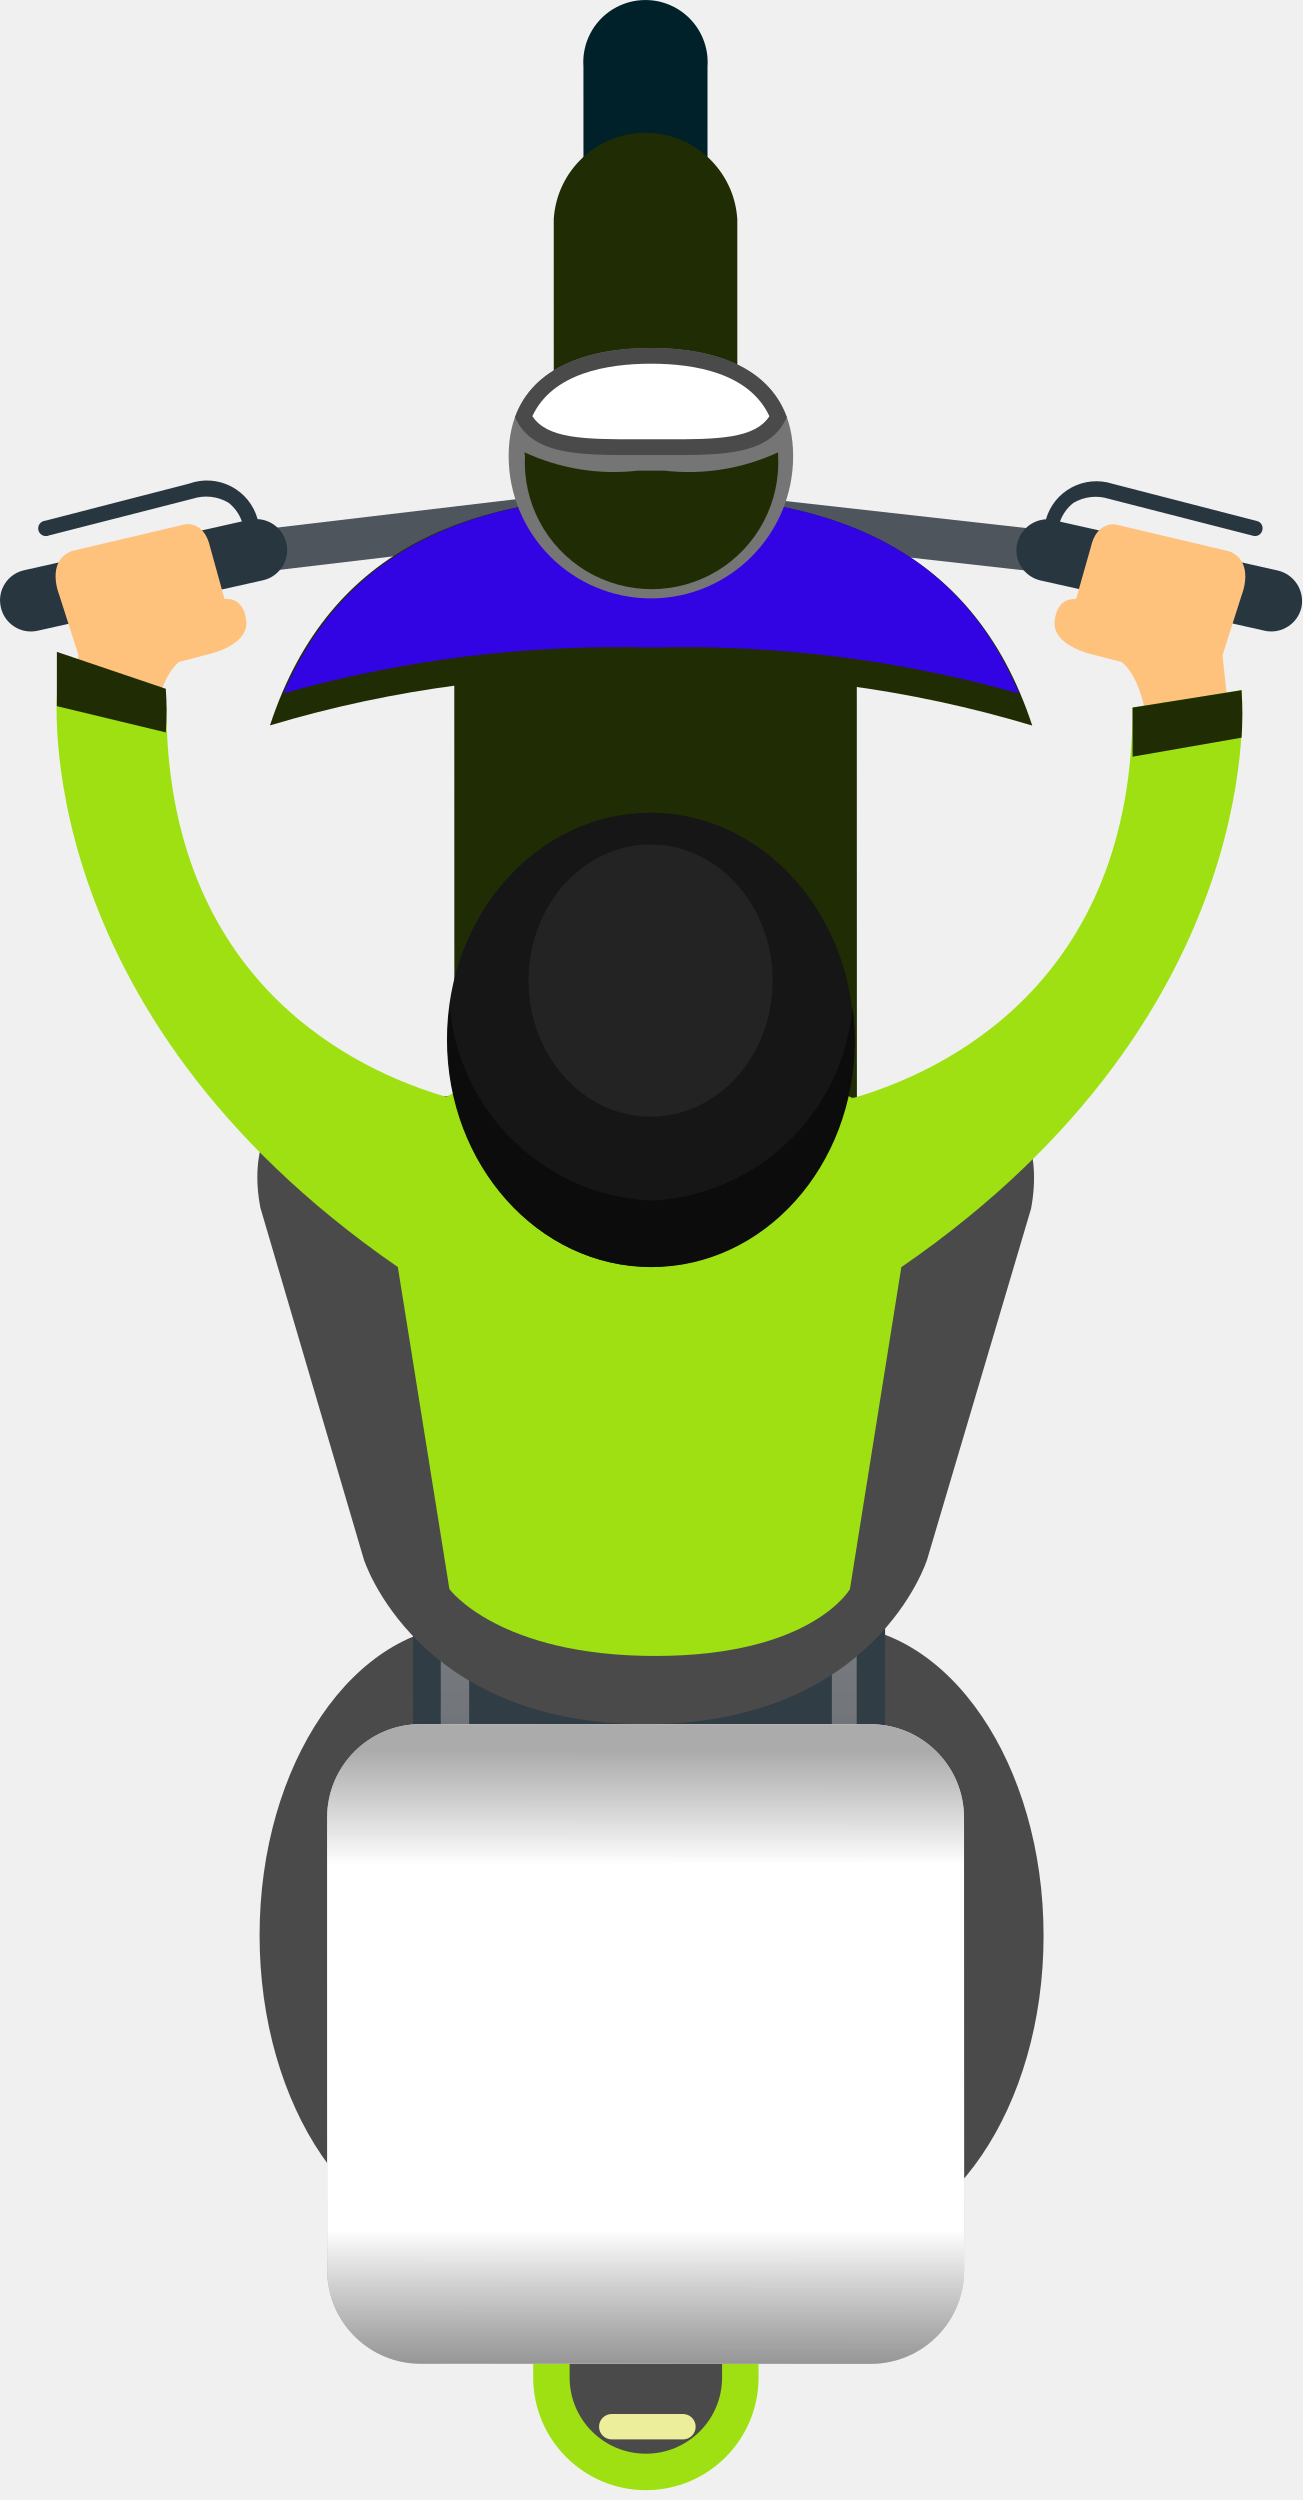
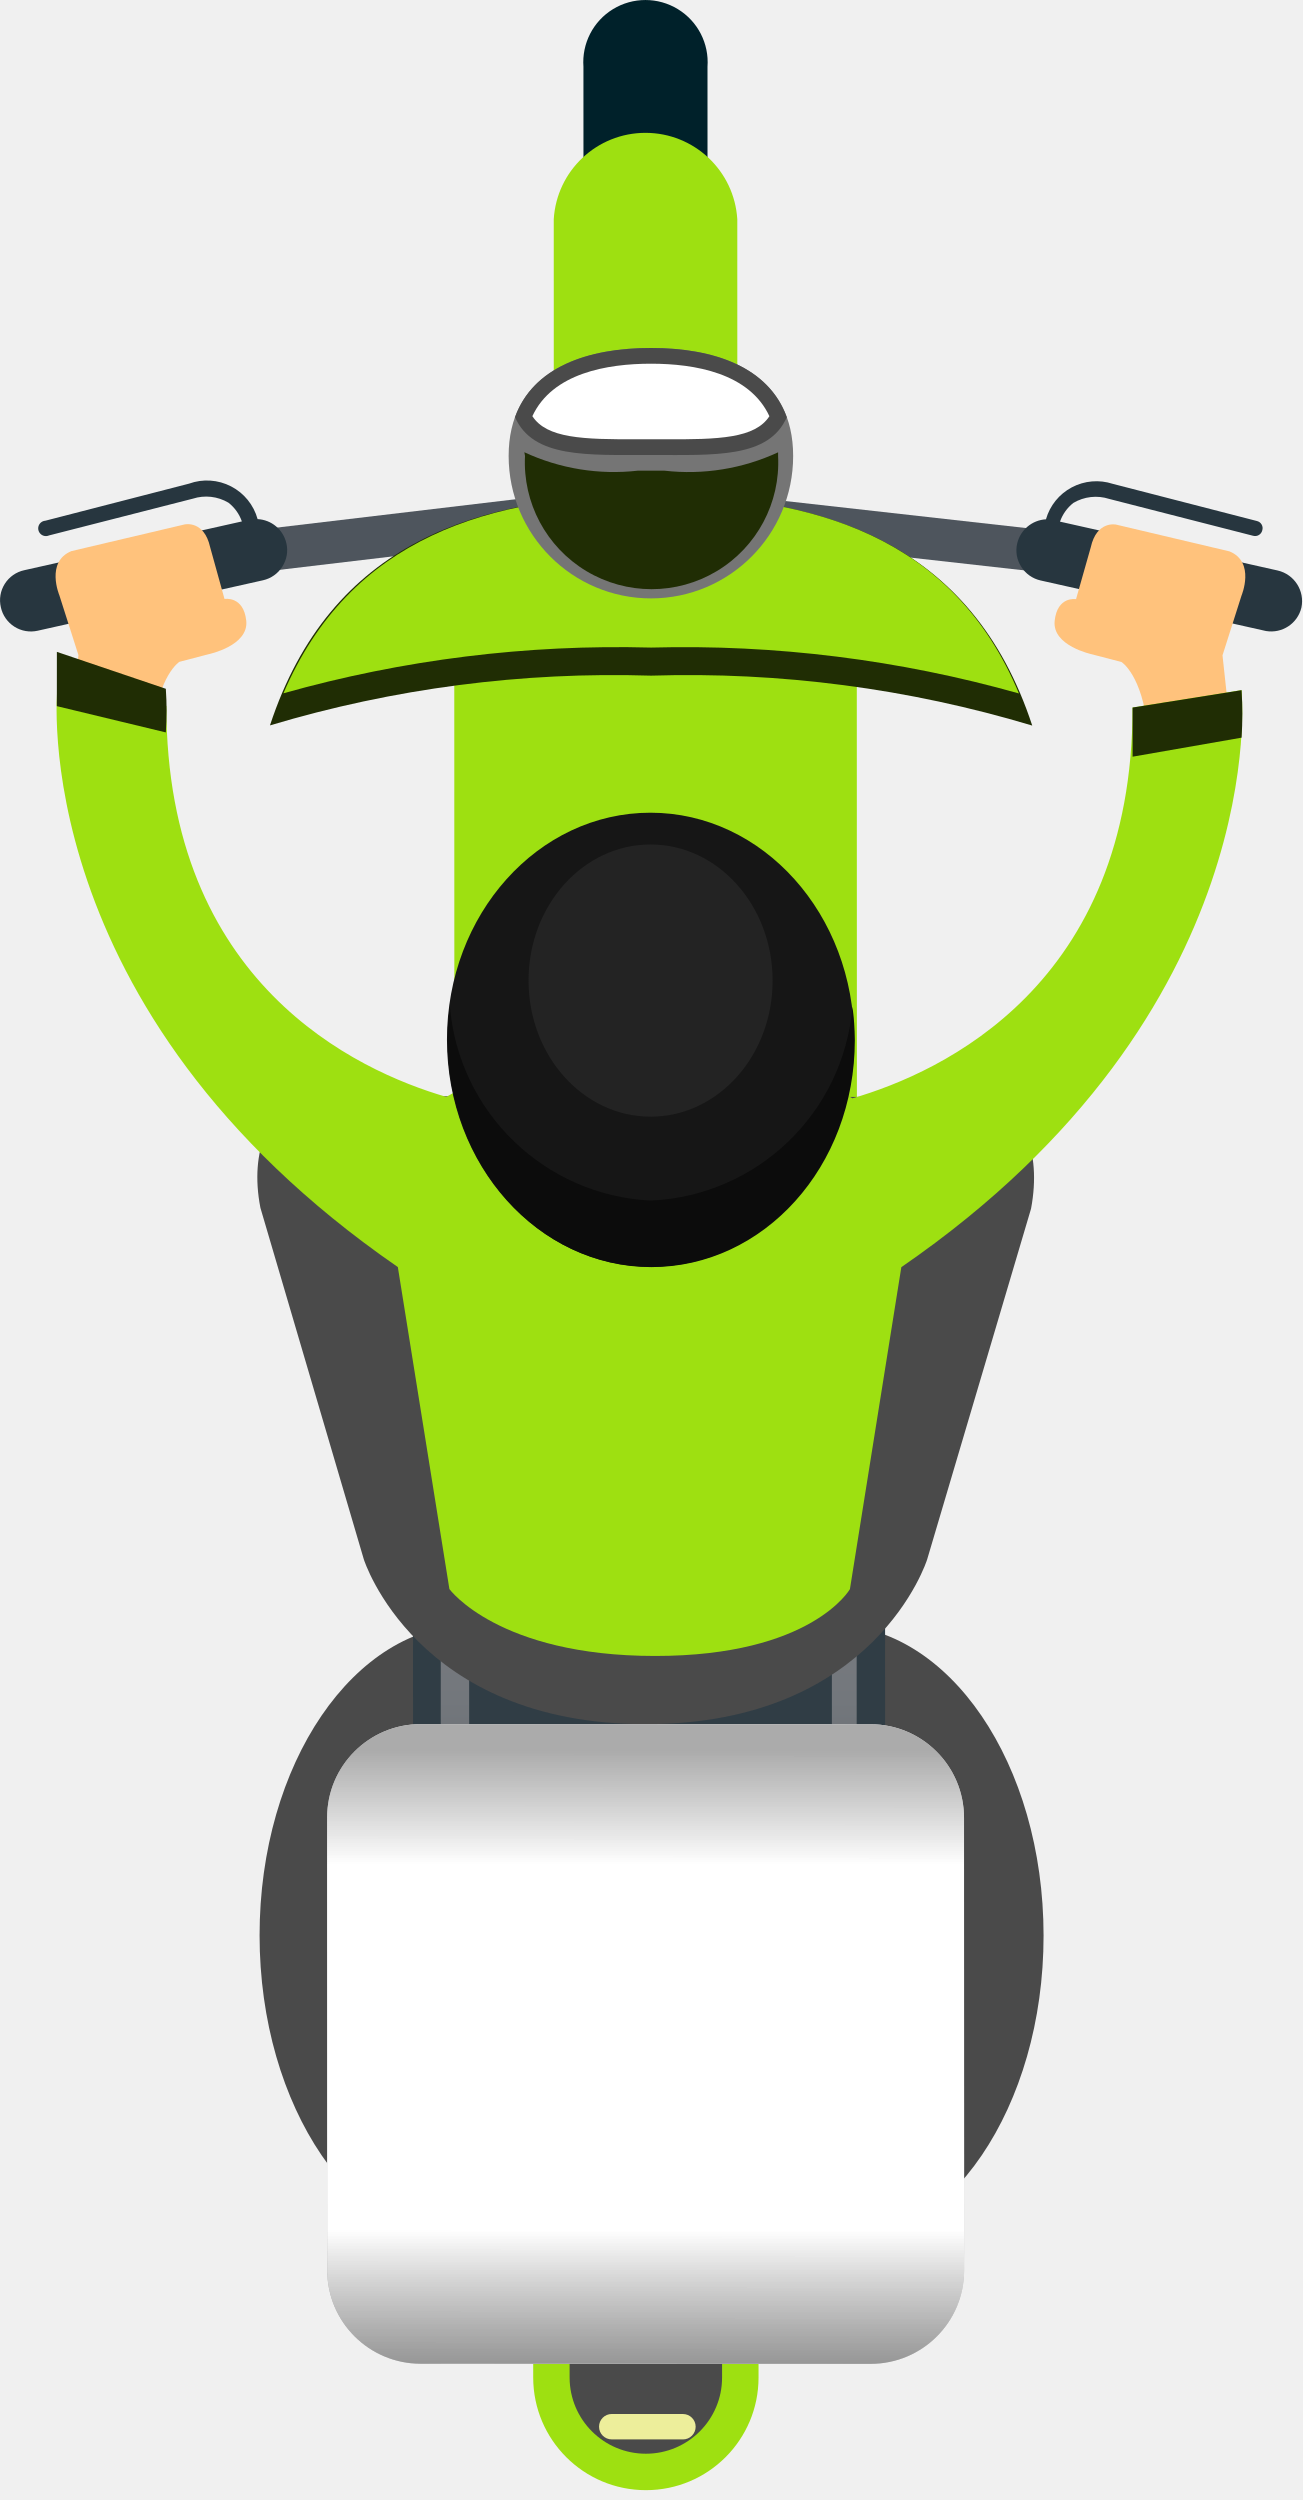
<svg xmlns="http://www.w3.org/2000/svg" width="50" height="96" viewBox="0 0 50 96" fill="none">
  <path d="M19.555 62.586C19.078 62.458 18.586 62.393 18.091 62.394C13.598 62.392 9.966 67.733 9.968 74.319C9.969 80.906 13.604 86.261 18.097 86.262C18.591 86.263 19.083 86.198 19.56 86.07L19.555 62.586Z" fill="#4A4A4A" />
  <path d="M30.403 62.589C30.906 62.454 31.424 62.39 31.944 62.396C36.437 62.397 40.072 67.739 40.073 74.326C40.075 80.913 36.443 86.266 31.949 86.265C31.451 86.266 30.955 86.201 30.473 86.072L30.403 62.589Z" fill="#4A4A4A" />
  <path d="M10.175 21.948L9.61 20.381L20.933 19.036L21.511 20.602L10.175 21.948Z" fill="#4E555D" />
  <path d="M0.033 23.321C-0.04 23.012 0.014 22.688 0.183 22.42C0.352 22.152 0.621 21.963 0.931 21.896L9.288 20.023C9.189 19.739 9.011 19.49 8.774 19.304C8.36 19.058 7.86 19.002 7.401 19.15L1.881 20.561C1.773 20.608 1.648 20.587 1.562 20.507C1.476 20.427 1.445 20.304 1.483 20.193C1.522 20.082 1.622 20.005 1.739 19.996L7.259 18.572C7.788 18.38 8.373 18.418 8.873 18.677C9.373 18.935 9.742 19.391 9.892 19.934C10.425 19.96 10.876 20.338 10.996 20.858C11.07 21.166 11.014 21.491 10.842 21.757C10.674 22.025 10.406 22.215 10.098 22.283L1.445 24.22C1.139 24.289 0.817 24.233 0.552 24.064C0.287 23.895 0.1 23.628 0.033 23.321Z" fill="#27363F" />
  <path d="M39.779 21.953L40.382 20.387L28.34 19.036L27.737 20.602L39.779 21.953Z" fill="#4E555D" />
  <path d="M49.974 23.332C50.109 22.688 49.704 22.054 49.062 21.907L40.704 20.031C40.803 19.747 40.981 19.497 41.217 19.312C41.632 19.066 42.132 19.01 42.591 19.158L48.112 20.572C48.187 20.595 48.268 20.586 48.336 20.547C48.404 20.508 48.453 20.443 48.471 20.366C48.495 20.291 48.486 20.21 48.447 20.142C48.408 20.073 48.342 20.025 48.266 20.007L42.732 18.58C42.211 18.409 41.643 18.457 41.158 18.714C40.674 18.97 40.315 19.413 40.165 19.941C39.633 19.971 39.184 20.347 39.061 20.865C38.987 21.173 39.043 21.498 39.215 21.764C39.383 22.032 39.651 22.221 39.96 22.29L48.613 24.231C49.233 24.336 49.828 23.944 49.974 23.332Z" fill="#27363F" />
  <path d="M27.171 18.395L27.168 2.564C27.233 1.672 26.794 0.817 26.03 0.351C25.266 -0.116 24.305 -0.116 23.541 0.35C22.777 0.816 22.339 1.67 22.404 2.563L22.408 18.394C22.5 19.642 23.539 20.608 24.79 20.608C26.041 20.608 27.08 19.643 27.171 18.395Z" fill="#00212A" />
-   <path d="M28.315 24.251L28.312 8.42C28.199 6.556 26.654 5.102 24.787 5.101C22.92 5.101 21.376 6.555 21.264 8.419L21.267 24.25C21.38 26.114 22.925 27.568 24.792 27.568C26.659 27.569 28.203 26.115 28.315 24.251V24.251Z" fill="#202D04" />
-   <path d="M27.172 24.251L27.169 8.42C27.077 7.173 26.038 6.207 24.787 6.207C23.536 6.206 22.497 7.172 22.406 8.419L22.409 24.25C22.501 25.498 23.541 26.464 24.791 26.464C26.042 26.464 27.081 25.499 27.172 24.251Z" fill="#202D04" />
-   <rect width="15.457" height="31.046" transform="matrix(1 0.000230218 0.000230195 1 17.4434 22.6445)" fill="#202D04" />
+   <path d="M28.315 24.251L28.312 8.42C28.199 6.556 26.654 5.102 24.787 5.101C22.92 5.101 21.376 6.555 21.264 8.419L21.267 24.25C21.38 26.114 22.925 27.568 24.792 27.568C26.659 27.569 28.203 26.115 28.315 24.251V24.251Z" fill="#9EE011" />
+   <path d="M27.172 24.251L27.169 8.42C27.077 7.173 26.038 6.207 24.787 6.207C23.536 6.206 22.497 7.172 22.406 8.419L22.409 24.25C22.501 25.498 23.541 26.464 24.791 26.464C26.042 26.464 27.081 25.499 27.172 24.251Z" fill="#9EE011" />
+   <rect width="15.457" height="31.046" transform="matrix(1 0.000230218 0.000230195 1 17.4434 22.6445)" fill="#9EE011" />
  <path d="M29.128 91.296L29.126 80.177C29.125 77.788 27.188 75.85 24.798 75.85C22.409 75.849 20.472 77.786 20.473 80.175L20.475 91.294C20.476 93.684 22.413 95.622 24.803 95.622C27.192 95.623 29.129 93.686 29.128 91.296Z" fill="#9EE011" />
  <path d="M27.728 91.297L27.725 80.178C27.725 78.561 26.414 77.25 24.797 77.25C23.181 77.249 21.87 78.56 21.871 80.176L21.873 91.295C21.874 92.912 23.184 94.223 24.801 94.223C26.418 94.224 27.728 92.913 27.728 91.297Z" fill="#4A4A4A" />
  <path d="M26.713 93.186V93.186C26.713 92.917 26.495 92.698 26.225 92.698L23.491 92.697C23.221 92.697 23.003 92.916 23.003 93.185V93.185C23.003 93.455 23.222 93.673 23.491 93.673L26.226 93.674C26.355 93.674 26.479 93.623 26.57 93.531C26.662 93.439 26.713 93.315 26.713 93.186Z" fill="#EDEE9B" />
  <path d="M25.002 25.945C29.952 25.79 34.895 26.437 39.638 27.862C37.326 20.825 31.638 19.014 25.001 19.012C18.363 19.011 12.677 20.82 10.367 27.855C15.11 26.434 20.053 25.789 25.002 25.945Z" fill="#202D04" />
-   <path d="M25.003 19.012C18.776 19.011 13.449 20.64 10.883 26.623C15.474 25.329 20.235 24.737 25.004 24.867C29.773 24.739 34.535 25.333 39.127 26.629C36.609 20.594 31.229 19.014 25.003 19.012Z" fill="#3204E4" />
+   <path d="M25.003 19.012C18.776 19.011 13.449 20.64 10.883 26.623C15.474 25.329 20.235 24.737 25.004 24.867C29.773 24.739 34.535 25.333 39.127 26.629C36.609 20.594 31.229 19.014 25.003 19.012Z" fill="#9EE011" />
  <path d="M25.003 22.979C21.982 22.979 19.533 20.529 19.532 17.509C19.532 14.504 21.983 13.362 25 13.363C28.017 13.363 30.457 14.507 30.457 17.511C30.458 20.527 28.018 22.973 25.003 22.979Z" fill="#757575" />
  <path d="M20.135 17.366C21.497 17.999 23.008 18.244 24.5 18.073L25.514 18.074C27.006 18.245 28.517 18.001 29.879 17.369L29.879 17.51C29.972 19.305 29.067 21.006 27.525 21.931C25.984 22.856 24.058 22.856 22.516 21.93C20.974 21.004 20.069 19.303 20.16 17.508L20.135 17.366Z" fill="#202D04" />
  <path d="M25 13.363C22.548 13.362 20.469 14.106 19.776 16.019C20.47 17.599 22.549 17.471 25.002 17.471C27.454 17.472 29.52 17.601 30.213 16.021C29.52 14.108 27.453 13.363 25 13.363Z" fill="#4A4A4A" />
  <path d="M20.443 15.981C21.213 14.325 23.318 13.966 25 13.966C26.682 13.966 28.774 14.326 29.545 15.983C28.993 16.83 27.62 16.881 25.501 16.868L24.5 16.867C22.369 16.88 20.995 16.828 20.443 15.981Z" fill="white" />
  <rect width="18.128" height="35.912" rx="7.59" transform="matrix(1 0.000230218 0.000230195 1 15.8574 53.5596)" fill="#303D45" />
  <rect width="15.971" height="32.818" rx="7.59" transform="matrix(1 0.000230218 0.000230195 1 16.9229 54.5244)" fill="url(#paint0_linear_1260_1713)" />
  <path d="M31.945 68.342L31.944 64.144C32.044 60.185 28.929 56.886 24.971 56.759C21.019 56.891 17.913 60.186 18.015 64.141L18.016 68.339L31.945 68.342Z" fill="#303D45" />
  <path d="M34.738 42.125C35.791 41.853 36.895 41.853 37.948 42.125C39.232 42.524 40.015 44.167 39.592 46.414L35.603 59.882C35.603 59.882 33.627 66.211 24.794 66.209C15.962 66.207 13.97 59.877 13.97 59.877L10 46.382C9.563 44.135 10.384 42.53 11.643 42.094C12.69 41.82 13.791 41.82 14.839 42.094L34.738 42.125Z" fill="#4A4A4A" />
  <path d="M2.768 27.403L3.012 25.156L2.279 22.858C2.279 22.858 1.74 21.574 2.741 21.163L7.093 20.137C7.093 20.137 7.838 19.97 8.069 21.01L8.621 23C8.621 23 9.353 22.872 9.456 23.835C9.559 24.798 8.019 25.119 8.019 25.119L6.889 25.414C6.889 25.414 6.093 25.915 5.888 27.982L2.768 27.403Z" fill="#FFC27C" />
  <path d="M47.188 27.413L46.944 25.166L47.675 22.868C47.675 22.868 48.214 21.584 47.213 21.173L42.86 20.145C42.86 20.145 42.116 19.978 41.885 21.018L41.32 23.008C41.32 23.008 40.601 22.879 40.499 23.842C40.397 24.805 41.937 25.127 41.937 25.127L43.067 25.422C43.067 25.422 43.863 25.923 44.069 27.99L47.188 27.413Z" fill="#FFC27C" />
  <path d="M47.675 26.501L43.49 27.168C43.493 37.812 36.176 41.174 32.735 42.175C30.375 40.79 27.66 40.133 24.929 40.286C22.208 40.119 19.498 40.757 17.137 42.12C13.696 41.118 6.39 37.752 6.388 27.108L2.202 26.439C2.202 26.439 0.921 38.752 15.277 48.655L17.257 61.02C17.257 61.02 19.132 63.588 25.153 63.589C31.174 63.591 32.637 61.023 32.637 61.023L34.611 48.659C48.923 38.815 47.675 26.501 47.675 26.501Z" fill="#9EE011" />
  <path d="M43.491 27.17L47.676 26.503C47.715 27.11 47.715 27.719 47.677 28.326L43.492 29.057C43.492 28.458 43.492 27.829 43.491 27.17Z" fill="#202D04" />
  <path d="M2.184 25.032L6.368 26.449C6.407 27.056 6.407 27.517 6.368 28.125L2.183 27.116C2.183 25.228 2.184 25.691 2.184 25.032Z" fill="#202D04" />
  <ellipse cx="7.818" cy="8.718" rx="7.818" ry="8.718" transform="matrix(1 0.000230218 0.000230195 1 17.1611 31.2061)" fill="#161616" />
  <ellipse cx="4.686" cy="5.226" rx="4.686" ry="5.226" transform="matrix(1 0.000230218 0.000230195 1 20.2949 32.4268)" fill="#232323" />
  <path d="M24.982 46.102C20.913 45.897 17.62 42.714 17.278 38.653C17.214 39.078 17.184 39.508 17.188 39.937C17.189 44.752 20.695 48.656 25.009 48.657C29.322 48.658 32.826 44.807 32.825 39.941C32.822 39.511 32.792 39.083 32.735 38.657C32.391 42.736 29.072 45.924 24.982 46.102Z" fill="#0C0C0C" />
  <rect width="24.457" height="24.562" rx="3.59" transform="matrix(1 0.000230218 0.000230195 1 12.5605 66.2061)" fill="url(#paint1_linear_1260_1713)" />
  <rect width="24.457" height="24.562" rx="3.59" transform="matrix(1 0.000230218 0.000230195 1 12.5605 66.2061)" fill="url(#paint2_linear_1260_1713)" />
  <g style="mix-blend-mode:multiply" opacity="0.5">
    <rect width="24.457" height="24.562" rx="3.59" transform="matrix(1 0.000230218 0.000230195 1 12.5586 66.2051)" fill="url(#paint3_linear_1260_1713)" />
  </g>
  <defs>
    <linearGradient id="paint0_linear_1260_1713" x1="1.462" y1="5.367" x2="1.462" y2="32.227" gradientUnits="userSpaceOnUse">
      <stop stop-color="#7B7E83" />
      <stop offset="0.2" stop-color="#73777C" />
      <stop offset="0.52" stop-color="#5D646A" />
      <stop offset="0.91" stop-color="#39454D" />
      <stop offset="1" stop-color="#303D45" />
    </linearGradient>
    <linearGradient id="paint1_linear_1260_1713" x1="0" y1="24.562" x2="24.444" y2="24.562" gradientUnits="userSpaceOnUse">
      <stop stop-color="#B1B1B1" />
      <stop offset="0.21" stop-color="white" />
      <stop offset="0.52" stop-color="white" />
      <stop offset="0.78" stop-color="white" />
      <stop offset="0.96" stop-color="#C2C2C2" />
    </linearGradient>
    <linearGradient id="paint2_linear_1260_1713" x1="24.457" y1="24.575" x2="24.457" y2="0" gradientUnits="userSpaceOnUse">
      <stop stop-color="#B1B1B1" />
      <stop offset="0.21" stop-color="white" />
      <stop offset="0.52" stop-color="white" />
      <stop offset="0.78" stop-color="white" />
      <stop offset="0.96" stop-color="#C2C2C2" />
    </linearGradient>
    <linearGradient id="paint3_linear_1260_1713" x1="24.457" y1="24.575" x2="24.457" y2="0" gradientUnits="userSpaceOnUse">
      <stop stop-color="#B1B1B1" />
      <stop offset="0.21" stop-color="white" />
      <stop offset="0.52" stop-color="white" />
      <stop offset="0.78" stop-color="white" />
      <stop offset="0.96" stop-color="#C2C2C2" />
    </linearGradient>
  </defs>
</svg>
